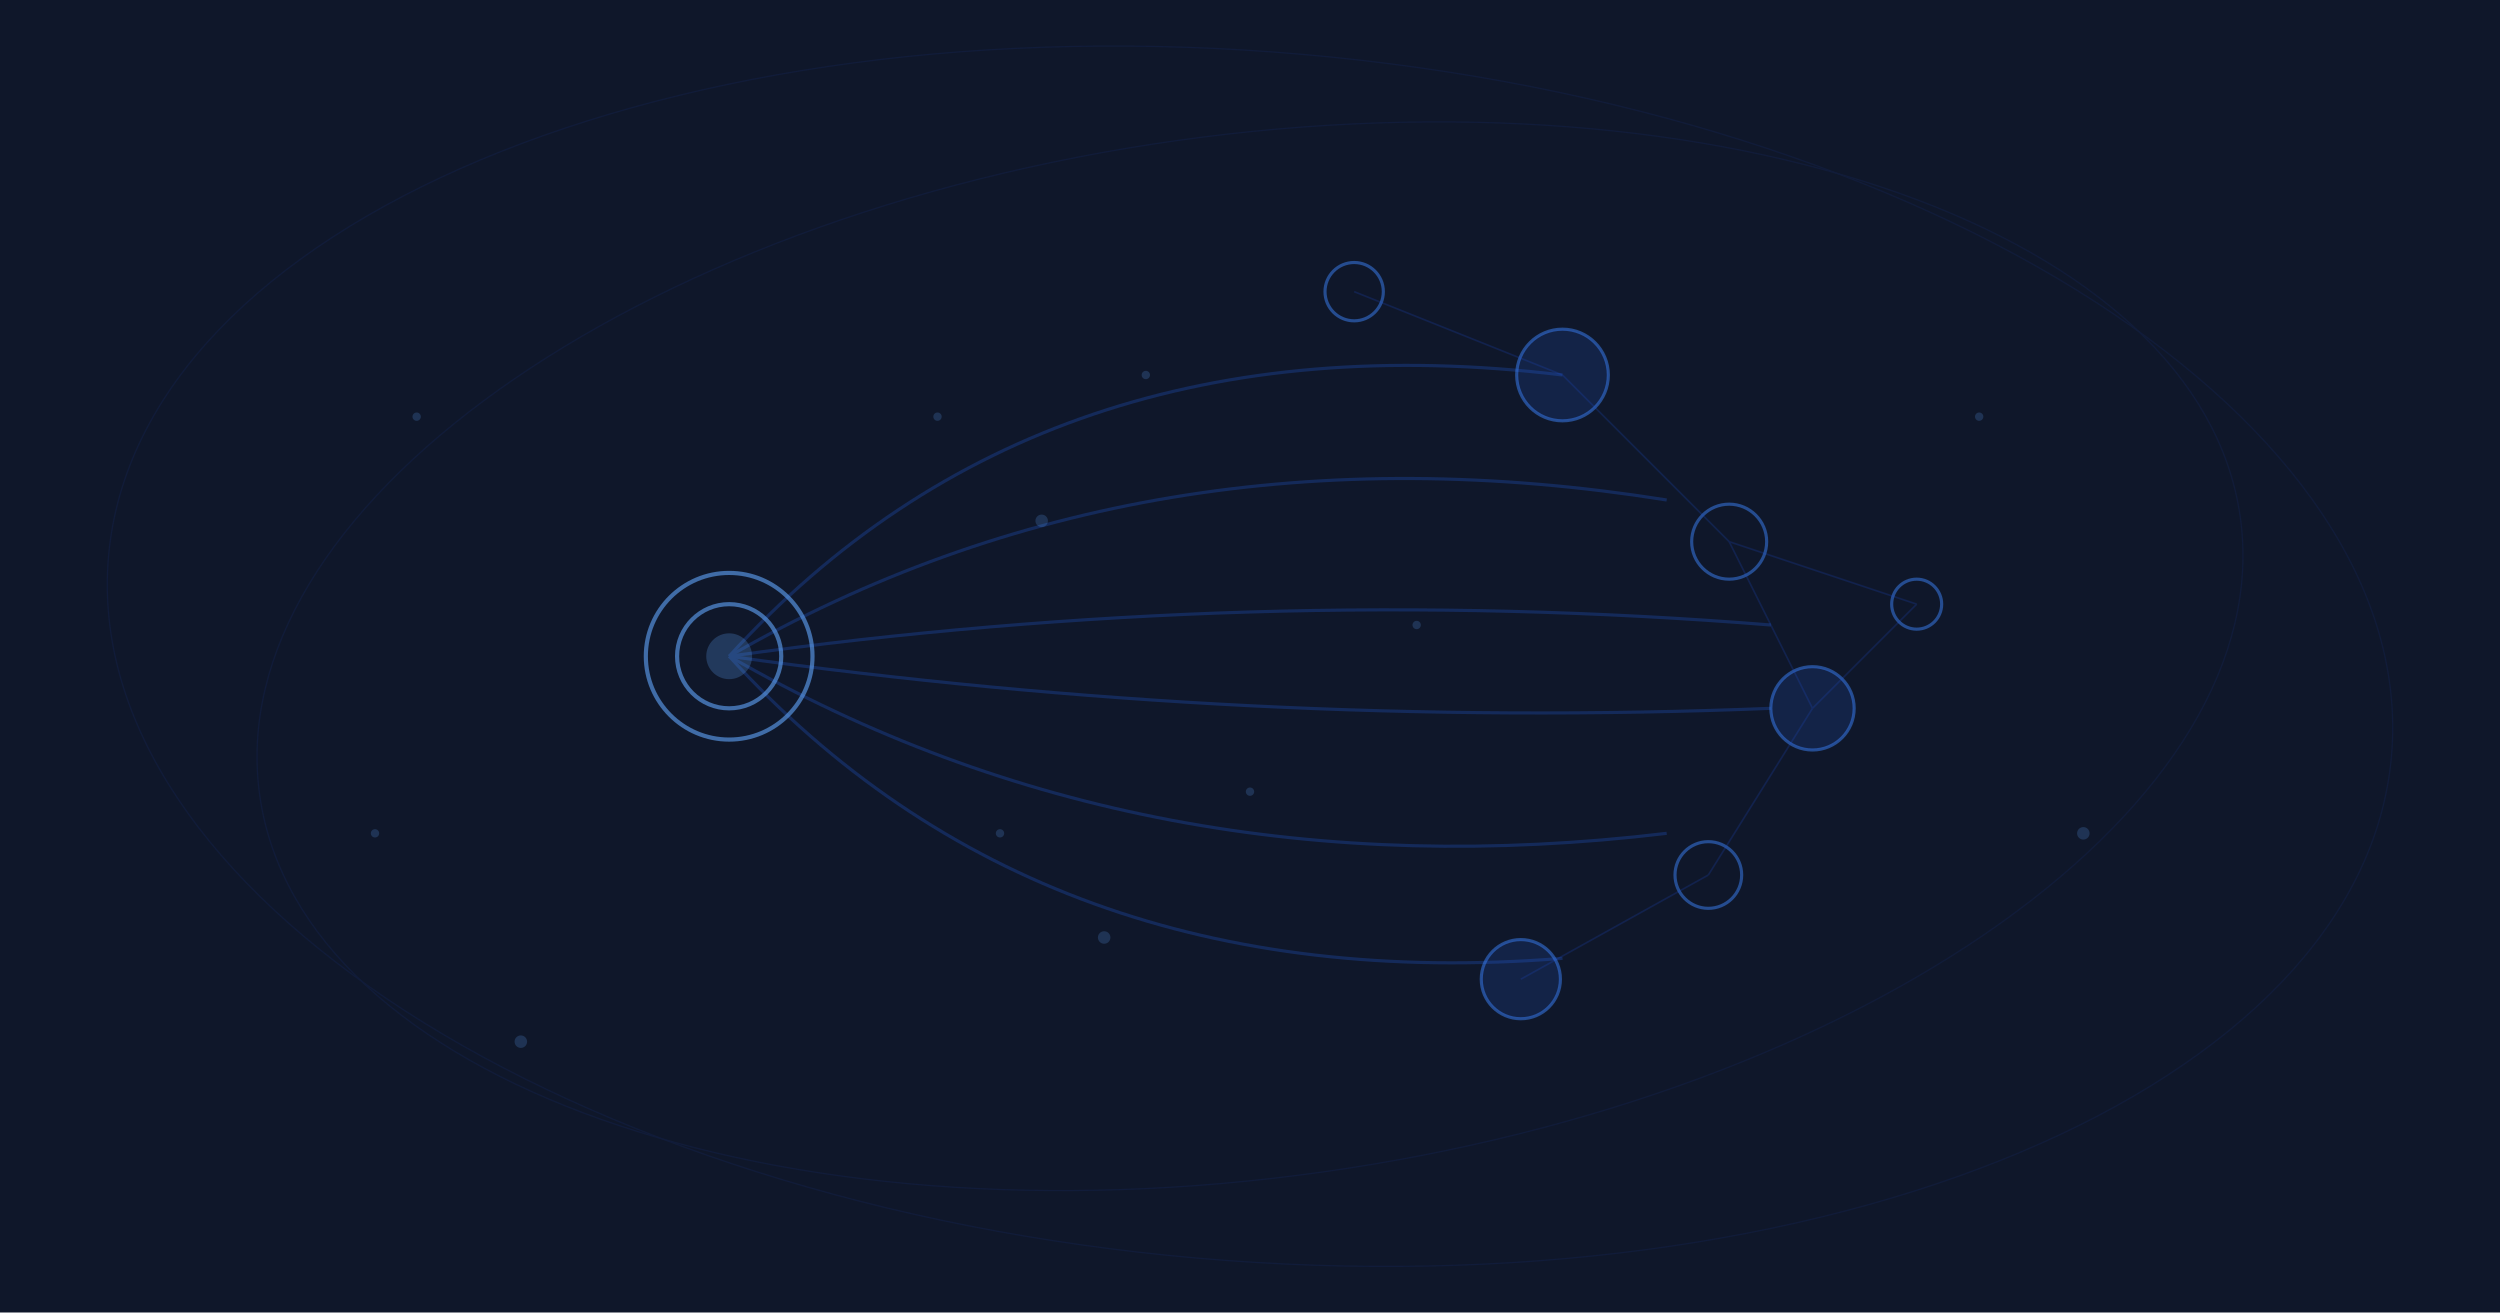
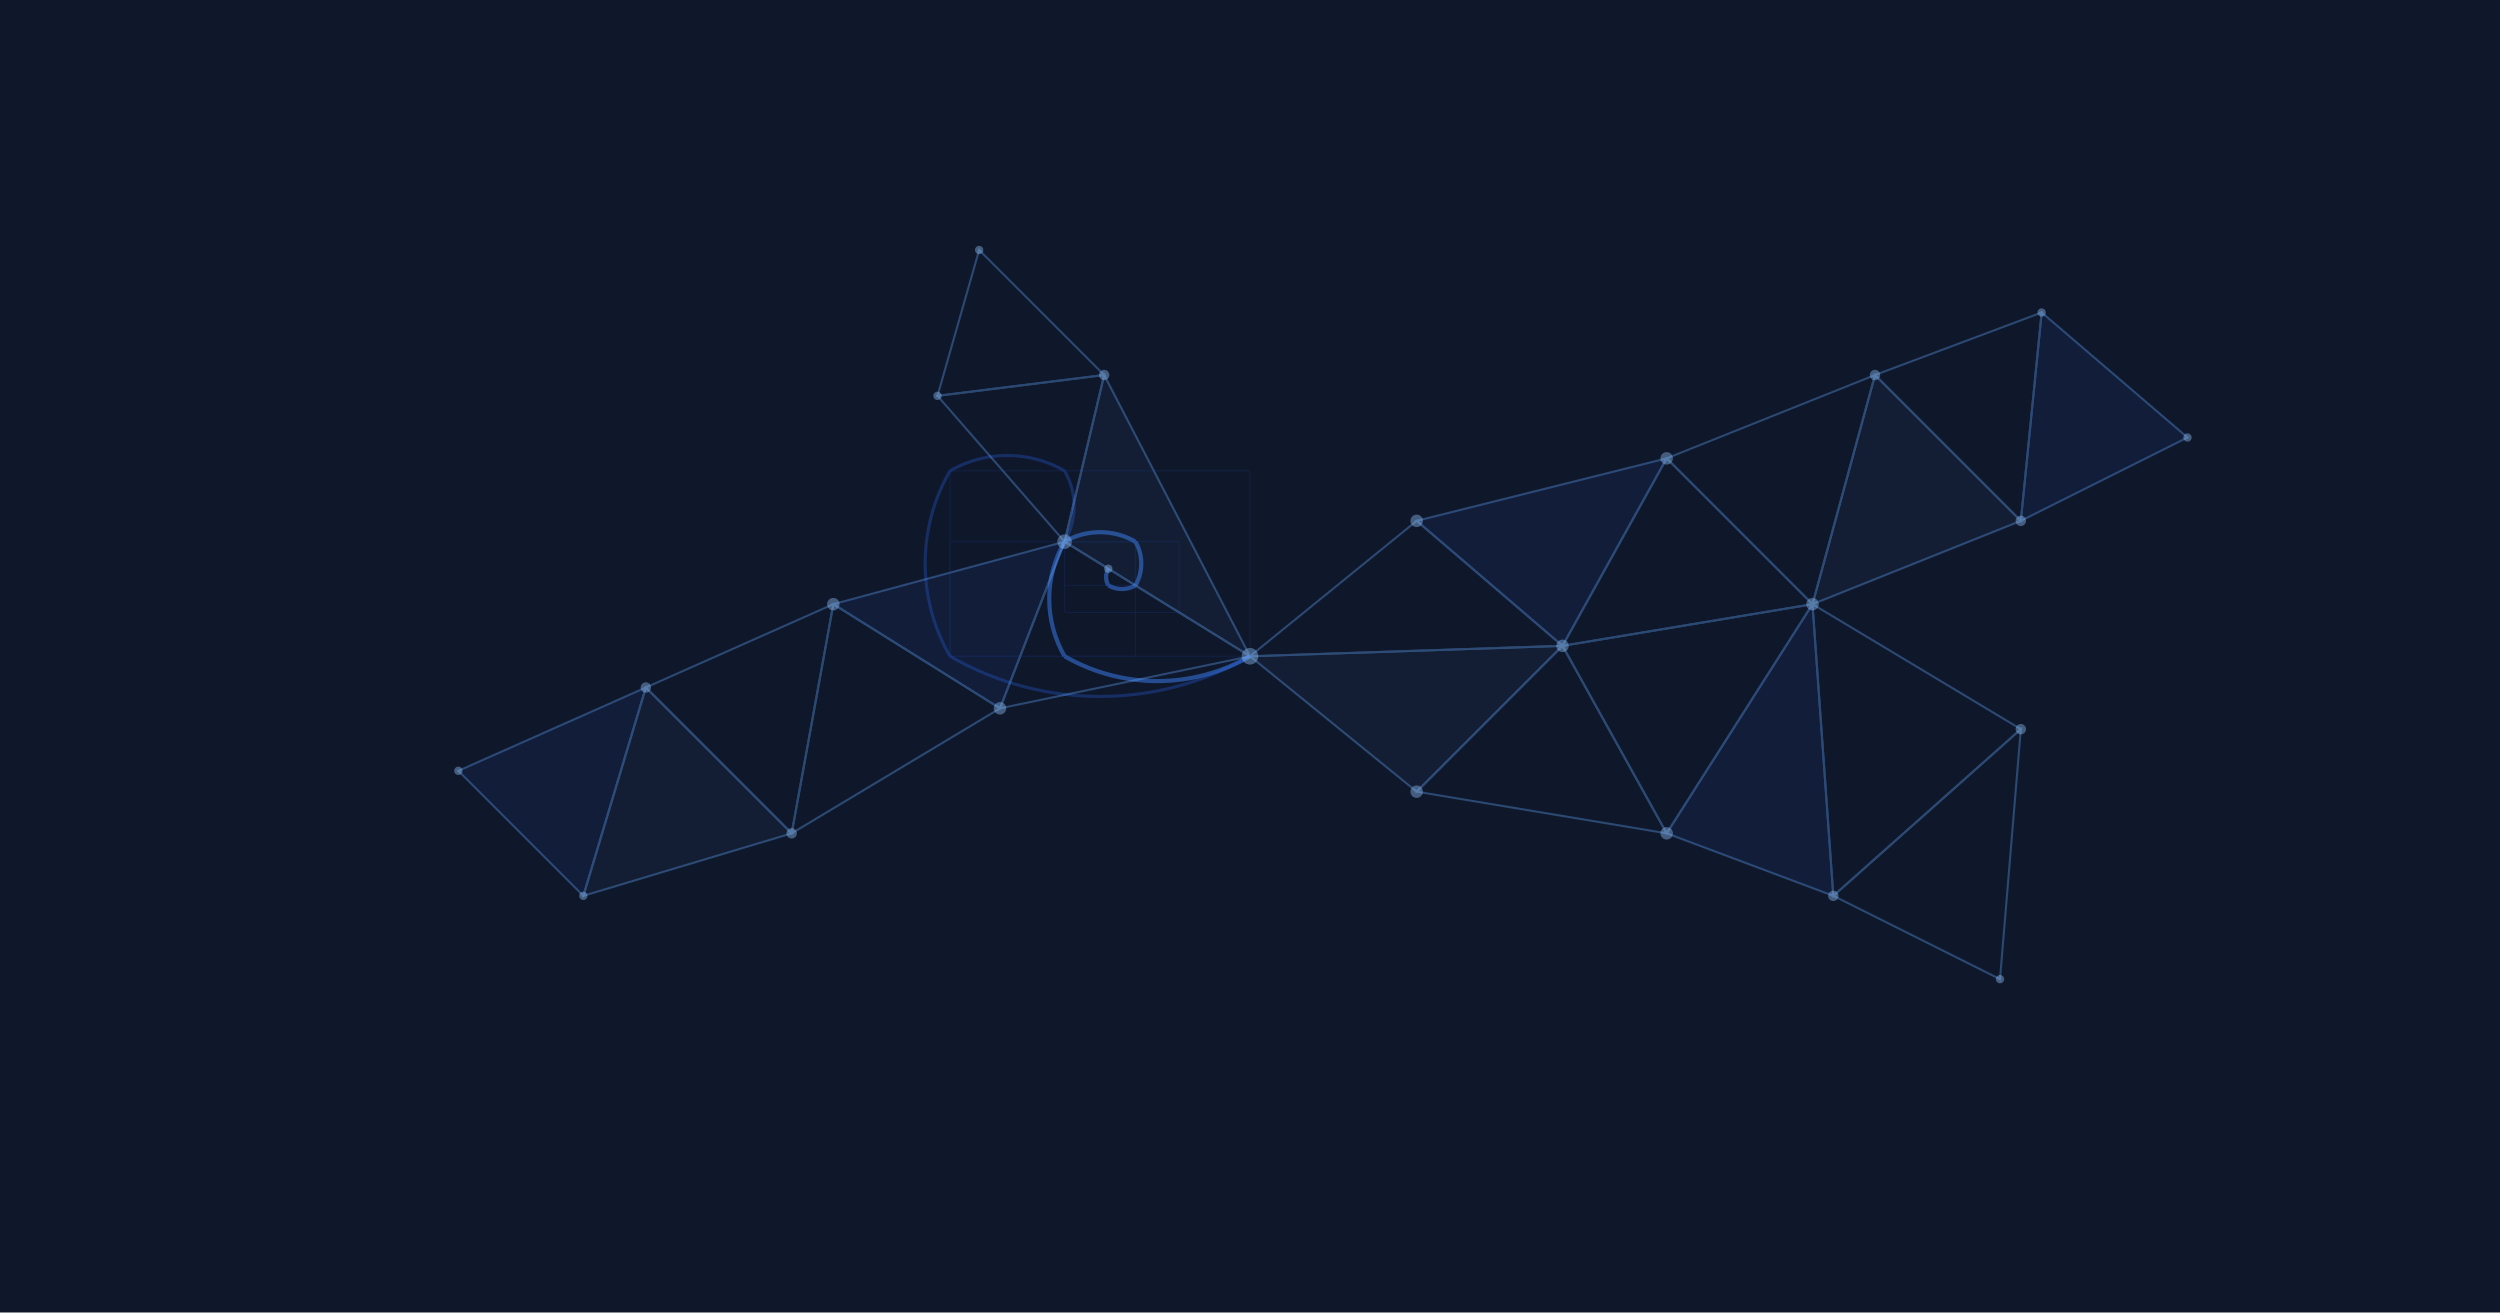
<svg xmlns="http://www.w3.org/2000/svg" width="1200" height="630" viewBox="0 0 1200 630">
  <rect width="1200" height="630" fill="#0f172a" />
-   <g fill="none" stroke="#2563eb" stroke-width="1.5" opacity="0.25">
-     <path d="M350,315 Q500,150 750,180" />
-     <path d="M350,315 Q550,200 800,240" />
-     <path d="M350,315 Q600,280 850,300" />
-     <path d="M350,315 Q600,350 850,340" />
-     <path d="M350,315 Q550,430 800,400" />
-     <path d="M350,315 Q500,480 750,460" />
+   <g fill="none" stroke="#3b82f6" stroke-width="2" opacity="0.5">
+     <path d="M600,315 A89,89 0 0,1 511,315" />
+     <path d="M511,315 A55,55 0 0,1 511,260" />
+     <path d="M511,260 A34,34 0 0,1 545,260" />
+     <path d="M545,260 A21,21 0 0,1 545,281" />
+     <path d="M545,281 A13,13 0 0,1 532,281" />
+     <path d="M532,281 A8,8 0 0,1 532,273" />
  </g>
-   <g fill="none" stroke="#60a5fa" stroke-width="2" opacity="0.6">
-     <circle cx="350" cy="315" r="40" />
-     <circle cx="350" cy="315" r="25" />
-     <circle cx="350" cy="315" r="10" fill="#60a5fa" opacity="0.4" />
+   <g fill="none" stroke="#2563eb" stroke-width="1.5" opacity="0.3">
+     <path d="M600,315 A144,144 0 0,1 456,315" />
+     <path d="M456,315 A89,89 0 0,1 456,226" />
+     <path d="M456,226 A55,55 0 0,1 511,226" />
+     <path d="M511,226 A34,34 0 0,1 511,260" />
  </g>
-   <g fill="none" stroke="#3b82f6" stroke-width="1.5" opacity="0.5">
-     <circle cx="750" cy="180" r="22" />
-     <circle cx="830" cy="260" r="18" />
-     <circle cx="870" cy="340" r="20" />
-     <circle cx="820" cy="420" r="16" />
-     <circle cx="730" cy="470" r="19" />
-     <circle cx="650" cy="140" r="14" />
-     <circle cx="920" cy="290" r="12" />
+   <g fill="none" stroke="#60a5fa" stroke-width="1" opacity="0.35">
+     <polygon points="600,315 680,250 750,310" />
+     <polygon points="680,250 750,310 800,220" />
+     <polygon points="750,310 800,220 870,290" />
+     <polygon points="800,220 870,290 900,180" />
+     <polygon points="870,290 900,180 970,250" />
+     <polygon points="900,180 970,250 980,150" />
+     <polygon points="970,250 980,150 1050,210" />
+     <polygon points="600,315 680,380 750,310" />
+     <polygon points="680,380 750,310 800,400" />
+     <polygon points="750,310 800,400 870,290" />
+     <polygon points="800,400 870,290 880,430" />
+     <polygon points="870,290 880,430 970,350" />
+     <polygon points="880,430 970,350 960,470" />
+     <polygon points="600,315 511,260 530,180" />
+     <polygon points="600,315 511,260 480,340" />
+     <polygon points="511,260 480,340 400,290" />
+     <polygon points="480,340 400,290 380,400" />
+     <polygon points="400,290 380,400 310,330" />
+     <polygon points="380,400 310,330 280,430" />
+     <polygon points="310,330 280,430 220,370" />
+     <polygon points="511,260 530,180 450,190" />
+     <polygon points="530,180 450,190 470,120" />
  </g>
-   <g fill="#2563eb" opacity="0.15">
-     <circle cx="750" cy="180" r="22" />
-     <circle cx="870" cy="340" r="20" />
-     <circle cx="730" cy="470" r="19" />
+   <g fill="#2563eb" opacity="0.08">
+     <polygon points="680,250 750,310 800,220" />
+     <polygon points="800,400 870,290 880,430" />
+     <polygon points="511,260 480,340 400,290" />
+     <polygon points="970,250 980,150 1050,210" />
+     <polygon points="310,330 280,430 220,370" />
  </g>
-   <g fill="none" stroke="#1d4ed8" stroke-width="0.8" opacity="0.2">
-     <line x1="750" y1="180" x2="830" y2="260" />
-     <line x1="830" y1="260" x2="870" y2="340" />
-     <line x1="870" y1="340" x2="820" y2="420" />
-     <line x1="820" y1="420" x2="730" y2="470" />
-     <line x1="750" y1="180" x2="650" y2="140" />
-     <line x1="830" y1="260" x2="920" y2="290" />
-     <line x1="870" y1="340" x2="920" y2="290" />
+   <g fill="#60a5fa" opacity="0.05">
+     <polygon points="600,315 680,380 750,310" />
+     <polygon points="870,290 900,180 970,250" />
+     <polygon points="600,315 511,260 530,180" />
+     <polygon points="380,400 310,330 280,430" />
  </g>
-   <g fill="#60a5fa" opacity="0.2">
-     <circle cx="450" cy="200" r="2" />
-     <circle cx="500" cy="250" r="3" />
-     <circle cx="550" cy="180" r="2" />
-     <circle cx="480" cy="400" r="2" />
-     <circle cx="530" cy="450" r="3" />
-     <circle cx="600" cy="380" r="2" />
-     <circle cx="680" cy="300" r="2" />
-     <circle cx="950" cy="200" r="2" />
-     <circle cx="1000" cy="400" r="3" />
-     <circle cx="200" cy="200" r="2" />
-     <circle cx="180" cy="400" r="2" />
-     <circle cx="250" cy="500" r="3" />
+   <g fill="#93c5fd" opacity="0.4">
+     <circle cx="600" cy="315" r="4" />
+     <circle cx="680" cy="250" r="3" />
+     <circle cx="750" cy="310" r="3" />
+     <circle cx="800" cy="220" r="3" />
+     <circle cx="870" cy="290" r="3" />
+     <circle cx="900" cy="180" r="2.5" />
+     <circle cx="970" cy="250" r="2.5" />
+     <circle cx="980" cy="150" r="2" />
+     <circle cx="1050" cy="210" r="2" />
+     <circle cx="680" cy="380" r="3" />
+     <circle cx="800" cy="400" r="3" />
+     <circle cx="880" cy="430" r="2.5" />
+     <circle cx="970" cy="350" r="2.5" />
+     <circle cx="960" cy="470" r="2" />
+     <circle cx="511" cy="260" r="3.5" />
+     <circle cx="480" cy="340" r="3" />
+     <circle cx="400" cy="290" r="3" />
+     <circle cx="380" cy="400" r="2.5" />
+     <circle cx="310" cy="330" r="2.5" />
+     <circle cx="280" cy="430" r="2" />
+     <circle cx="220" cy="370" r="2" />
+     <circle cx="530" cy="180" r="2.5" />
+     <circle cx="450" cy="190" r="2" />
+     <circle cx="470" cy="120" r="2" />
+     <circle cx="532" cy="273" r="2" />
  </g>
-   <g fill="none" stroke="#1e40af" stroke-width="0.6" opacity="0.12">
-     <ellipse cx="600" cy="315" rx="550" ry="290" transform="rotate(5 600 315)" />
-     <ellipse cx="600" cy="315" rx="480" ry="250" transform="rotate(-8 600 315)" />
+   <g fill="none" stroke="#1d4ed8" stroke-width="0.5" opacity="0.15">
+     <rect x="456" y="226" width="144" height="89" rx="1" />
+     <rect x="456" y="260" width="89" height="55" rx="1" />
+     <rect x="511" y="260" width="55" height="34" rx="1" />
+     <rect x="511" y="260" width="34" height="21" rx="1" />
  </g>
</svg>
